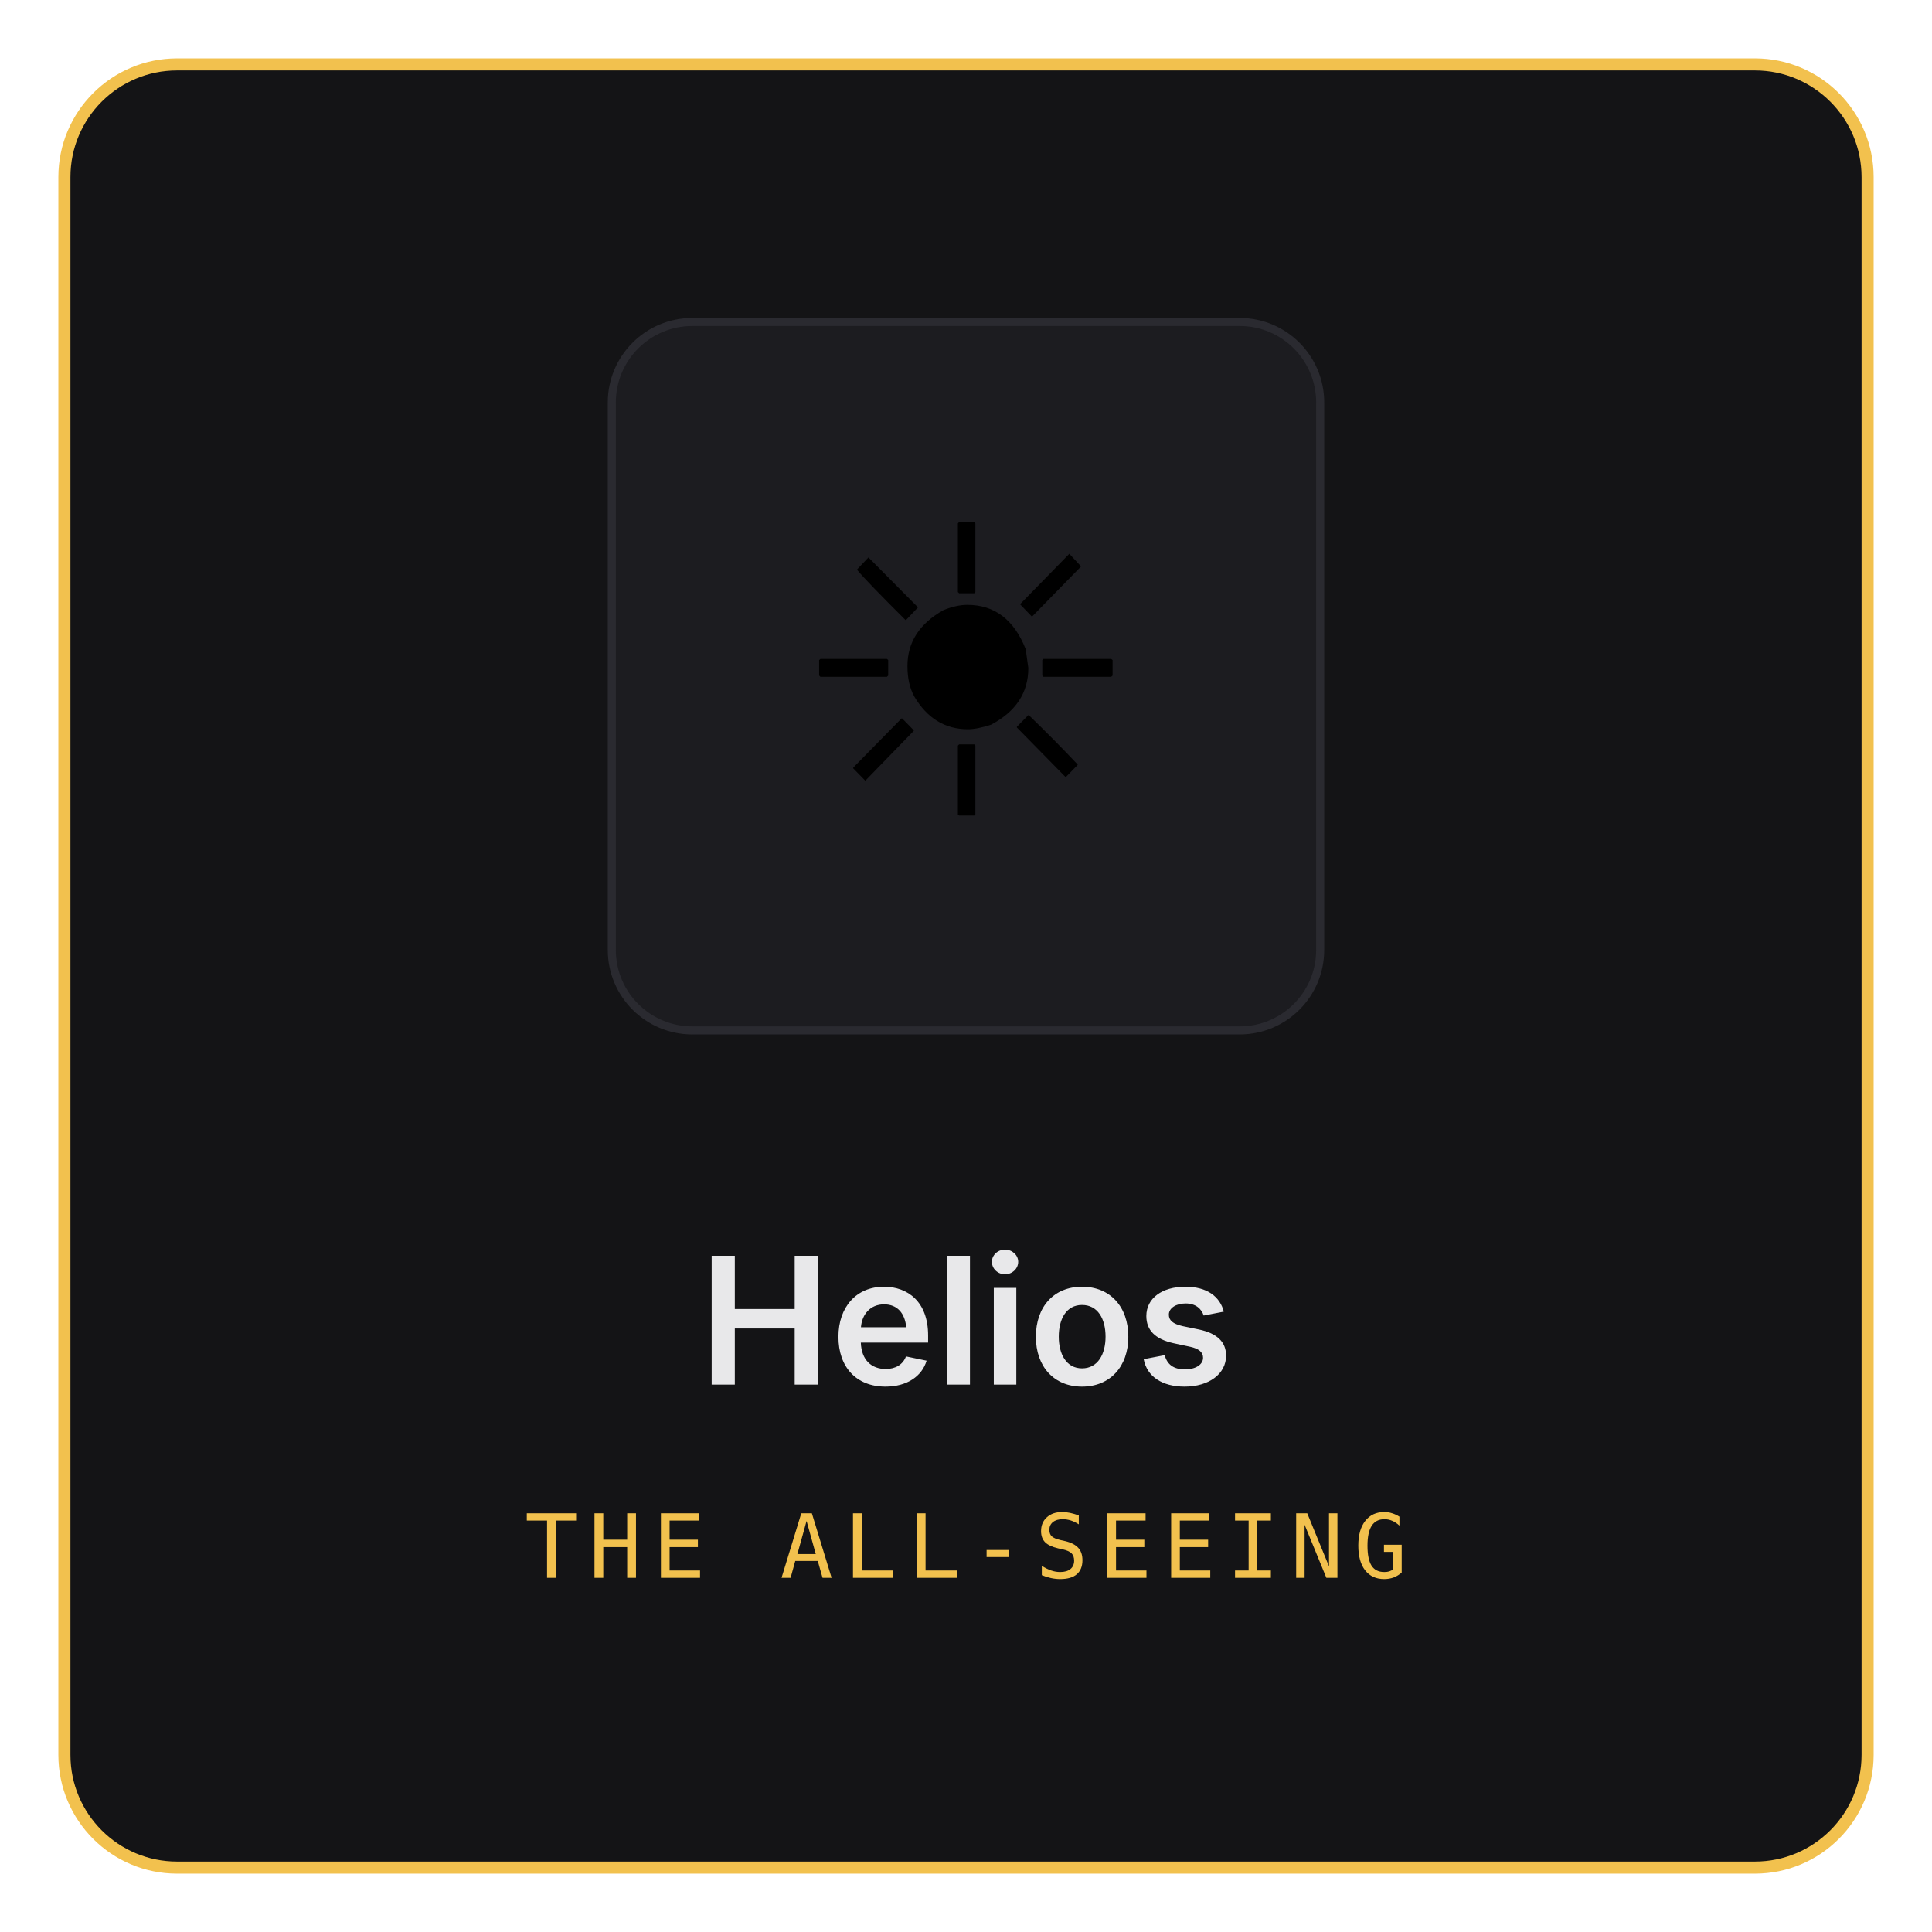
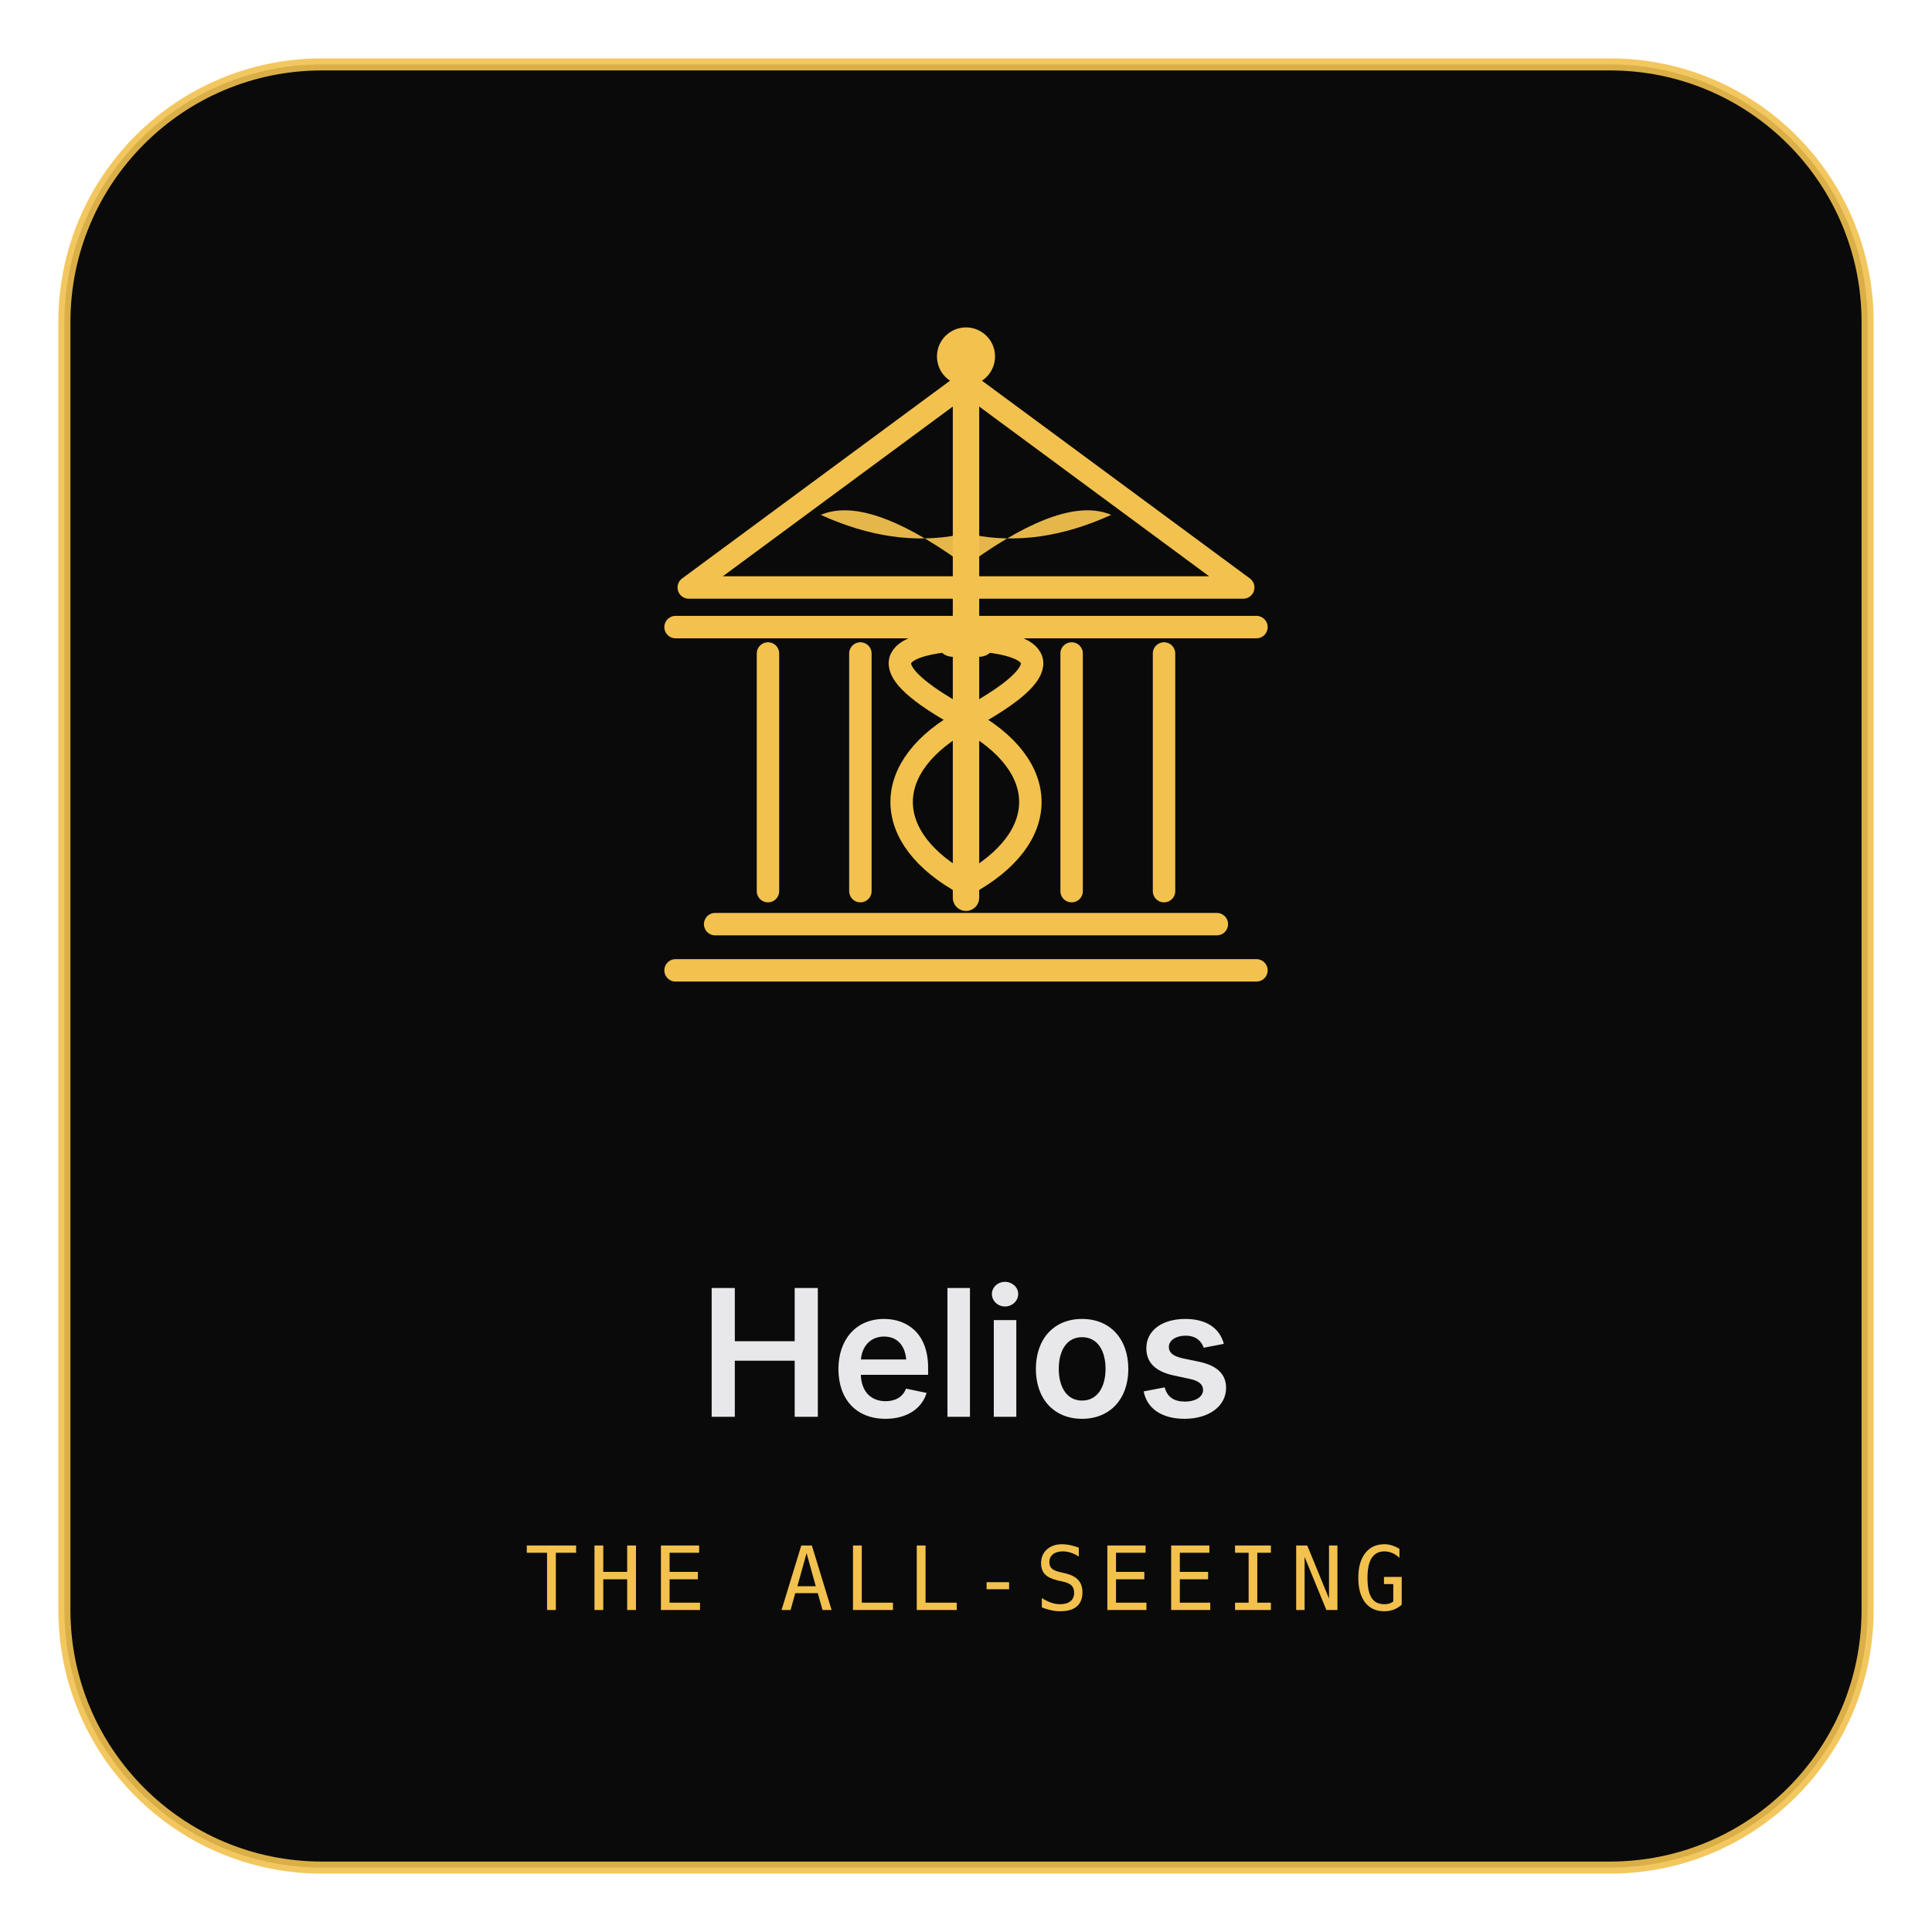
<svg xmlns="http://www.w3.org/2000/svg" viewBox="0 0 240 240" width="240" height="240" role="img" aria-label="Helios — The All-Seeing">
-   <rect x="8" y="8" width="224" height="224" rx="14" fill="#141416" stroke="#f2c14e" stroke-width="1.5" />
-   <rect x="76" y="40" width="88" height="88" rx="10" fill="#1c1c20" stroke="#2a2a30" stroke-width="1" />
-   <text x="120" y="84" font-size="50" text-anchor="middle" dominant-baseline="central">☀️</text>
-   <text x="120" y="172" font-family="Inter, ui-sans-serif, system-ui, sans-serif" font-size="22" font-weight="600" fill="#e8e8ea" text-anchor="middle">Helios</text>
-   <text x="120" y="196" font-family="'JetBrains Mono', ui-monospace, 'SF Mono', Menlo, monospace" font-size="11" font-weight="500" letter-spacing="1.3" fill="#f2c14e" text-anchor="middle">THE ALL-SEEING</text>
+   <rect x="8" y="8" width="224" height="224" rx="32" fill="#0a0a0b" stroke="#f2c14e" stroke-width="1.5" stroke-opacity="0.9" />
+   <g transform="translate(120 82) scale(0.82) translate(-60 -55)">
+     <g fill="none" stroke="#f2c14e" stroke-width="3.4" stroke-linecap="round" stroke-linejoin="round">
+       <path d="M60,13 L102,44 L18,44 Z" />
+       <line x1="16" y1="50" x2="104" y2="50" />
+       <line x1="30" y1="54" x2="30" y2="90" />
+       <line x1="44" y1="54" x2="44" y2="90" />
+       <line x1="76" y1="54" x2="76" y2="90" />
+       <line x1="90" y1="54" x2="90" y2="90" />
+       <line x1="22" y1="95" x2="98" y2="95" />
+       <line x1="16" y1="102" x2="104" y2="102" />
+     </g>
+     <line x1="60" y1="13" x2="60" y2="91" stroke="#f2c14e" stroke-width="4" stroke-linecap="round" />
+     <g fill="#f2c14e" opacity="0.94">
+       <path d="M59,40 Q45,30 38,33 Q49,38 59,36 Z" />
+       <path d="M61,40 Q75,30 82,33 Q71,38 61,36 Z" />
+     </g>
+     <g fill="none" stroke="#f2c14e" stroke-width="3.4" stroke-linecap="round" stroke-linejoin="round">
+       <path d="M60,89 C47,82 47,71 60,64 C73,57 73,53 62,52" />
+       <path d="M60,89 C73,82 73,71 60,64 C47,57 47,53 58,52" />
+     </g>
+     <g fill="#f2c14e">
+       <circle cx="60" cy="9" r="4.4" />
+       <circle cx="62" cy="52" r="2.5" />
+       <circle cx="58" cy="52" r="2.5" />
+     </g>
+   </g>
+   <text x="120" y="176" font-family="Inter, ui-sans-serif, system-ui, sans-serif" font-size="22" font-weight="600" fill="#e8e8ea" text-anchor="middle">Helios</text>
+   <text x="120" y="200" font-family="'JetBrains Mono', ui-monospace, 'SF Mono', Menlo, monospace" font-size="11" font-weight="500" letter-spacing="1.3" fill="#f2c14e" text-anchor="middle">THE ALL-SEEING</text>
</svg>
